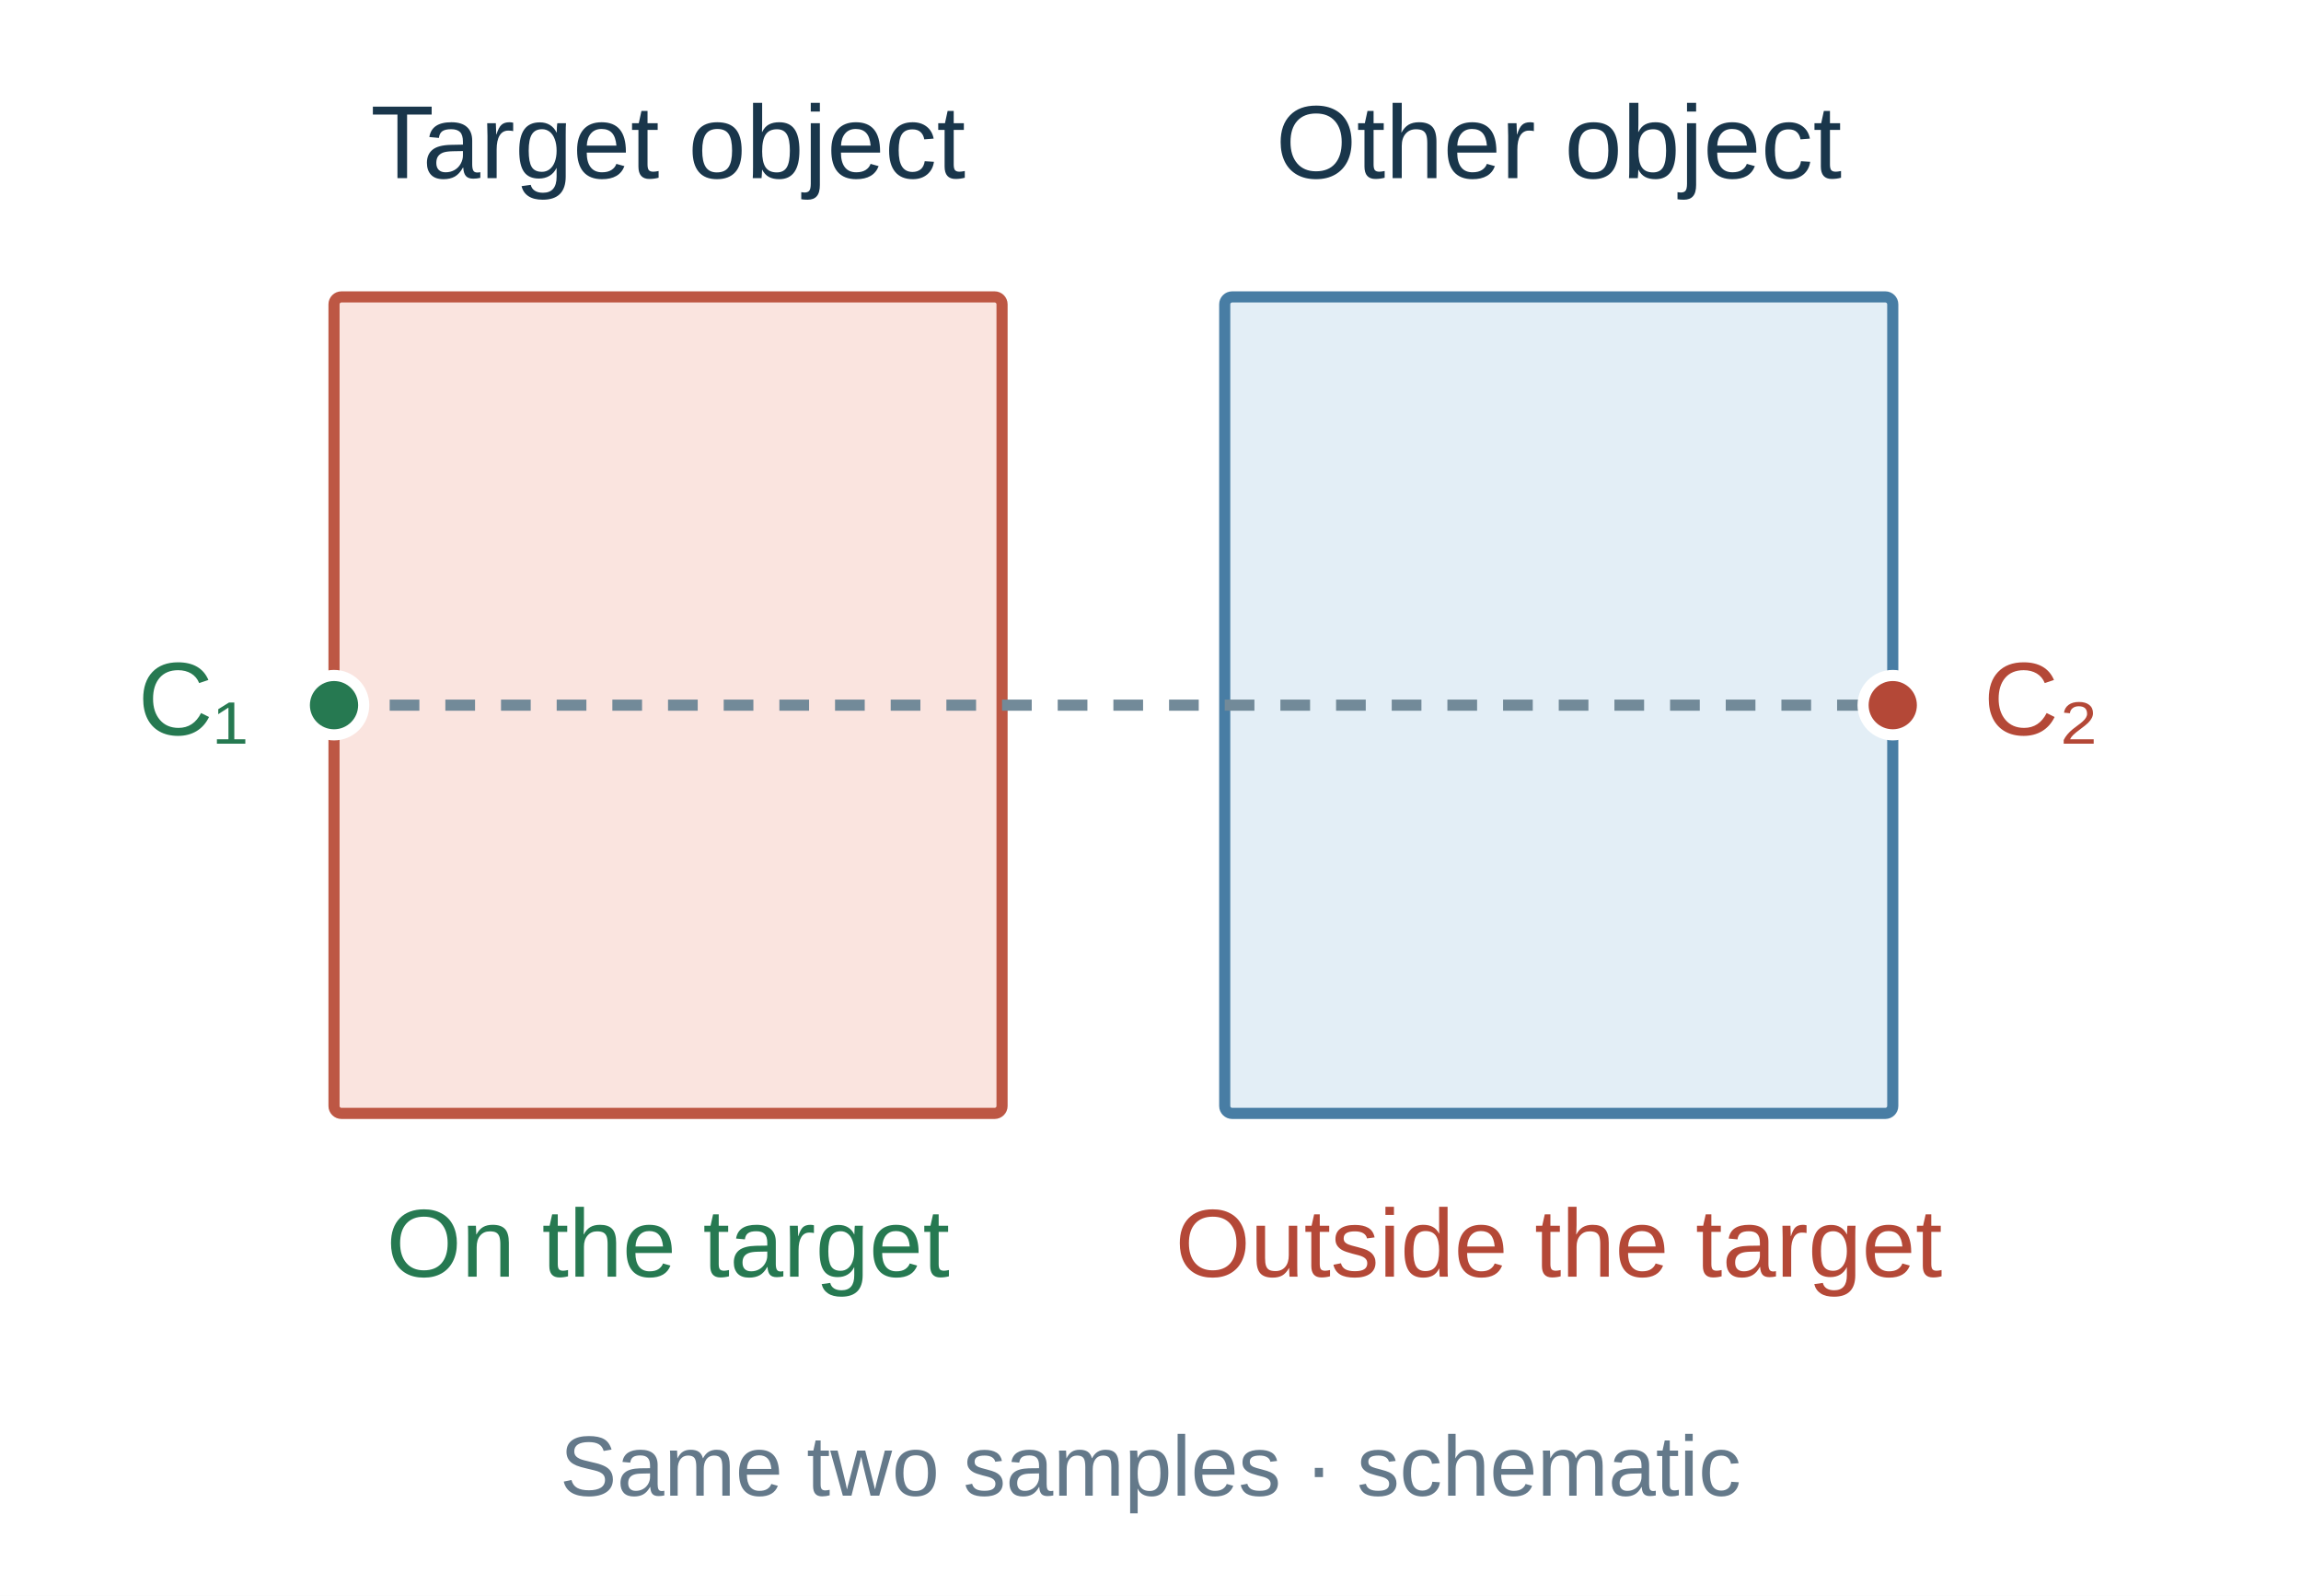
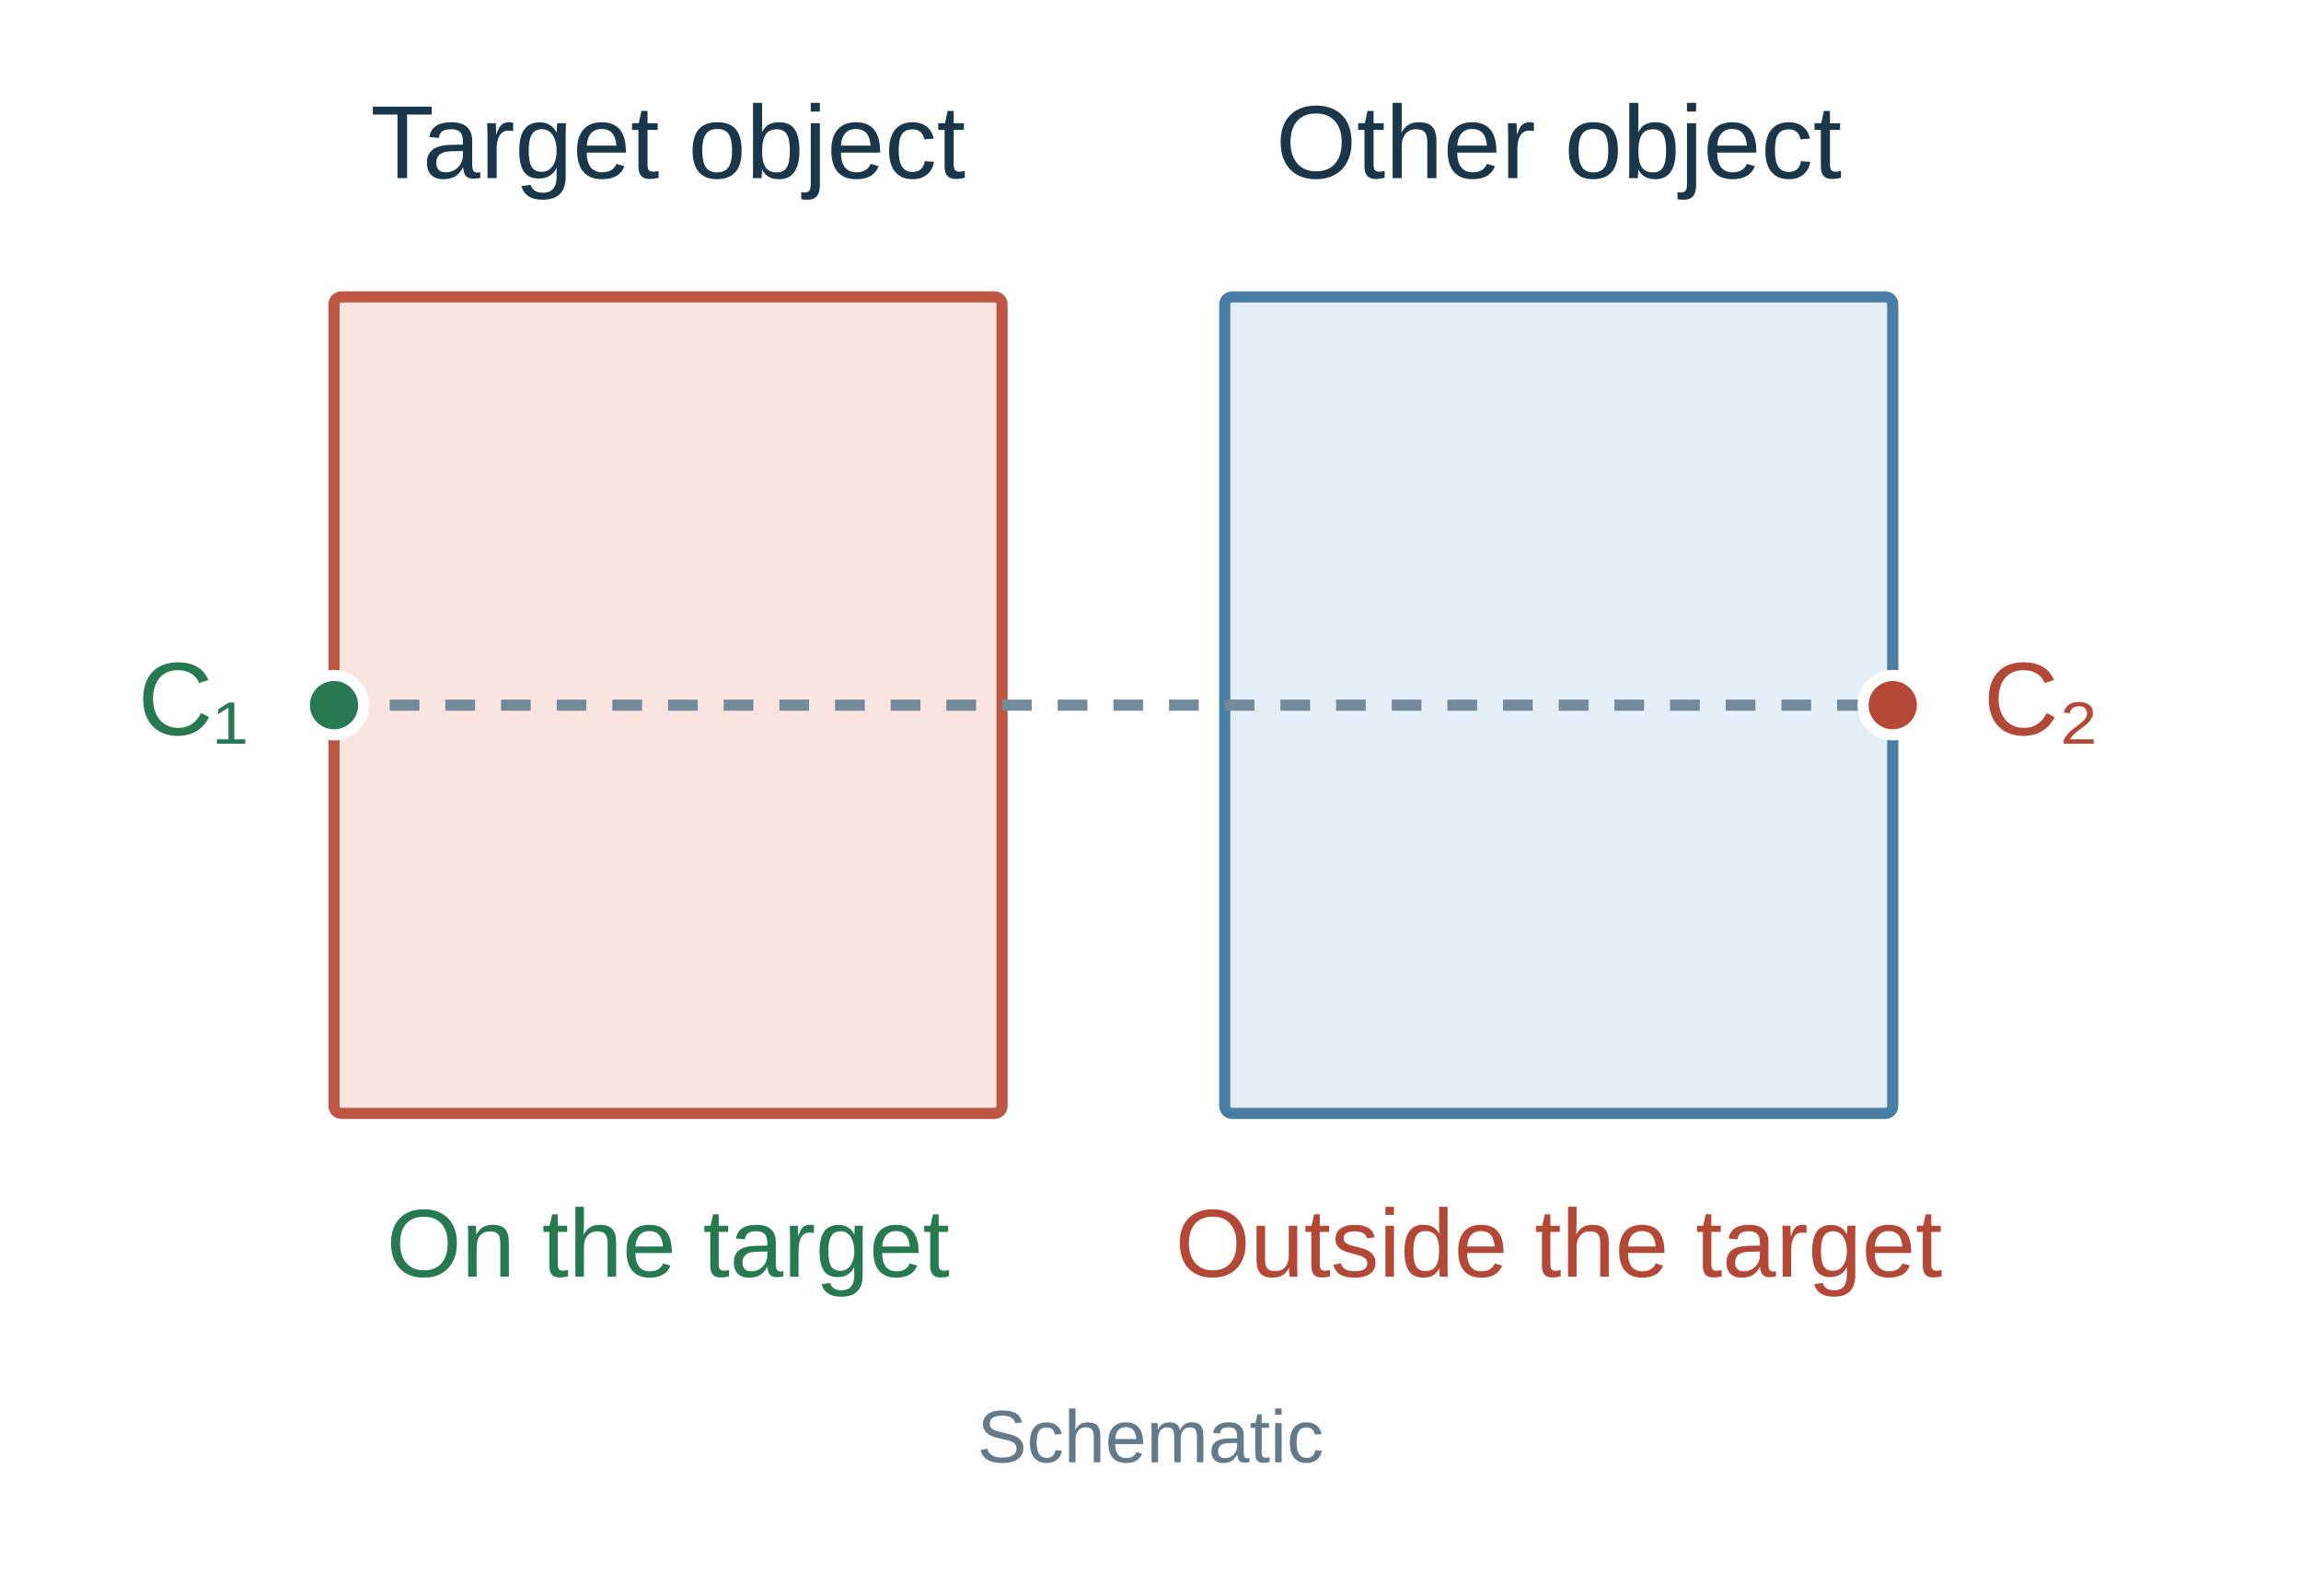
<svg xmlns="http://www.w3.org/2000/svg" width="620" height="430" viewBox="0 0 620 430" role="img" aria-labelledby="title desc">
  <rect width="620" height="430" fill="white" />
  <g font-family="Arial, sans-serif" fill="#19364b" text-anchor="middle">
    <text x="180" y="48" font-size="28">Target object</text>
    <text x="420" y="48" font-size="28">Other object</text>
    <rect x="90" y="80" width="180" height="220" rx="2" fill="#fae4df" stroke="#bd5744" stroke-width="3" />
    <rect x="330" y="80" width="180" height="220" rx="2" fill="#e3eef6" stroke="#487da4" stroke-width="3" />
    <path d="M90 190H510" stroke="#728a99" stroke-width="3" stroke-dasharray="8 7" />
    <circle cx="90" cy="190" r="8" fill="#267951" stroke="white" stroke-width="3" />
    <circle cx="510" cy="190" r="8" fill="#b44837" stroke="white" stroke-width="3" />
    <text x="52" y="198" font-size="28" fill="#267951">C₁</text>
    <text x="550" y="198" font-size="28" fill="#b44837">C₂</text>
    <text x="180" y="344" font-size="26" fill="#267951">On the target</text>
    <text x="420" y="344" font-size="26" fill="#b44837">Outside the target</text>
-     <text x="310" y="403" font-size="23" fill="#64798a">Same two samples · schematic</text>
+     <text x="310" y="394" font-size="20" fill="#64798a">Schematic</text>
  </g>
</svg>
